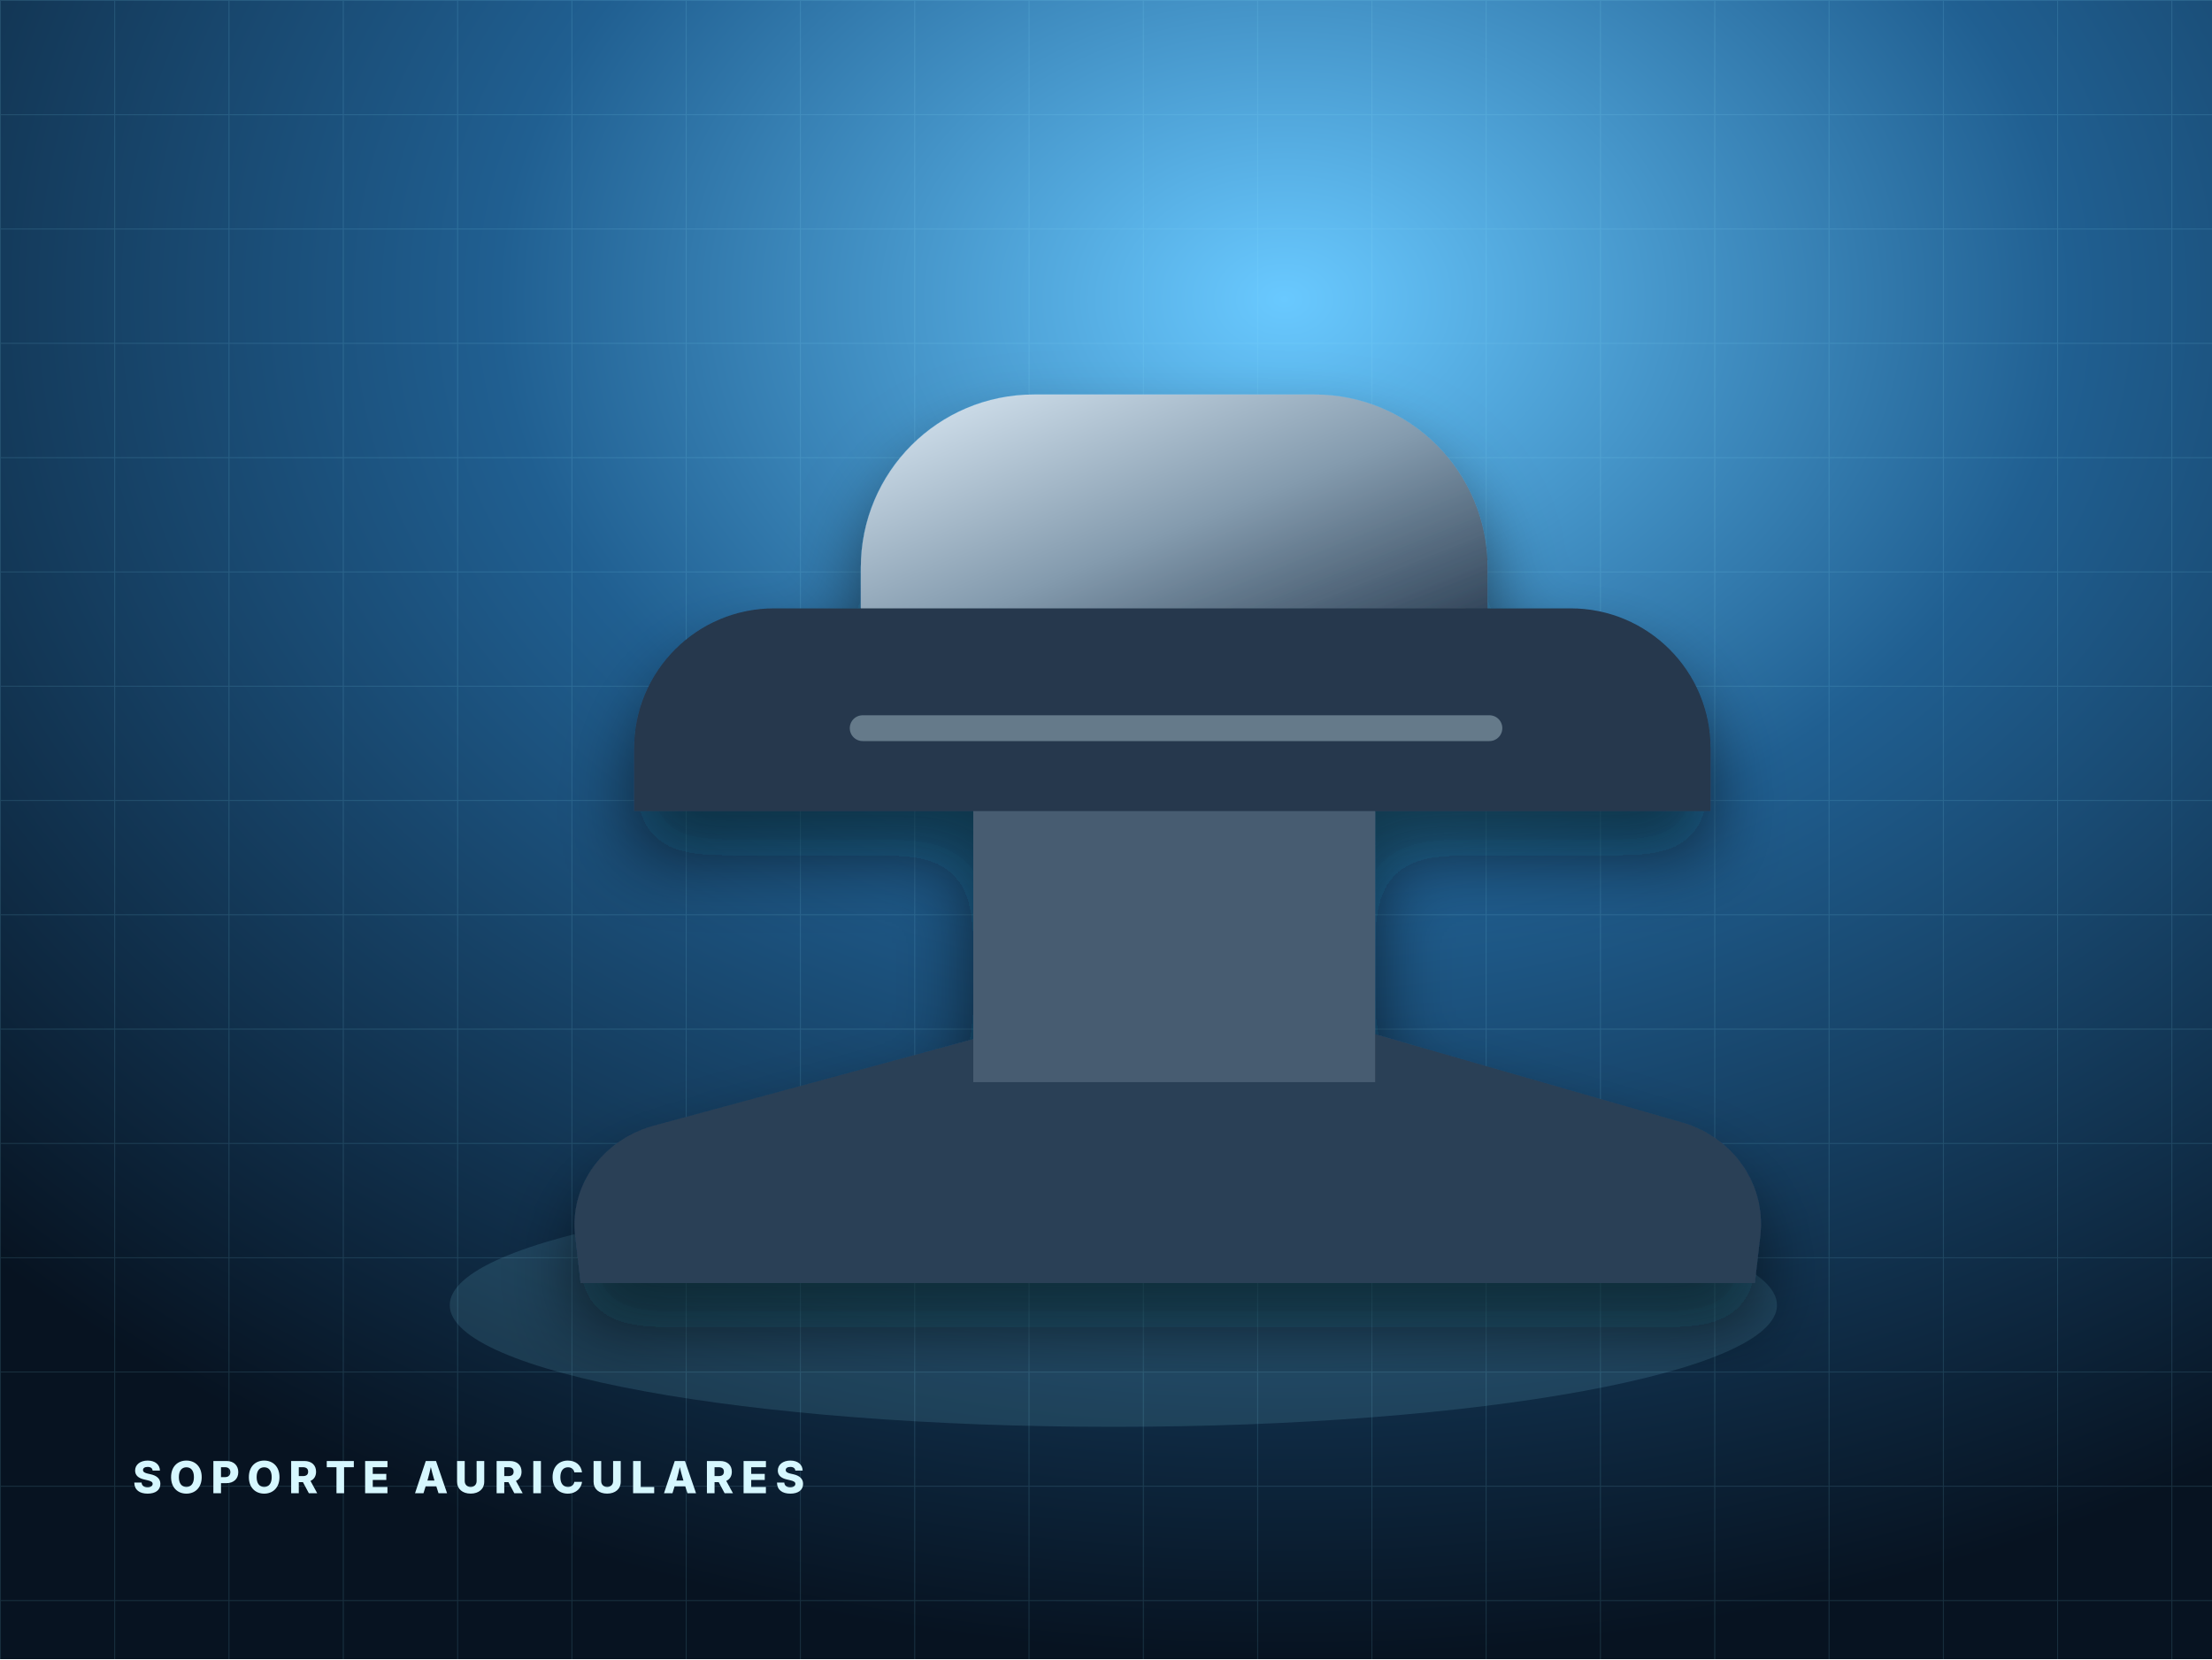
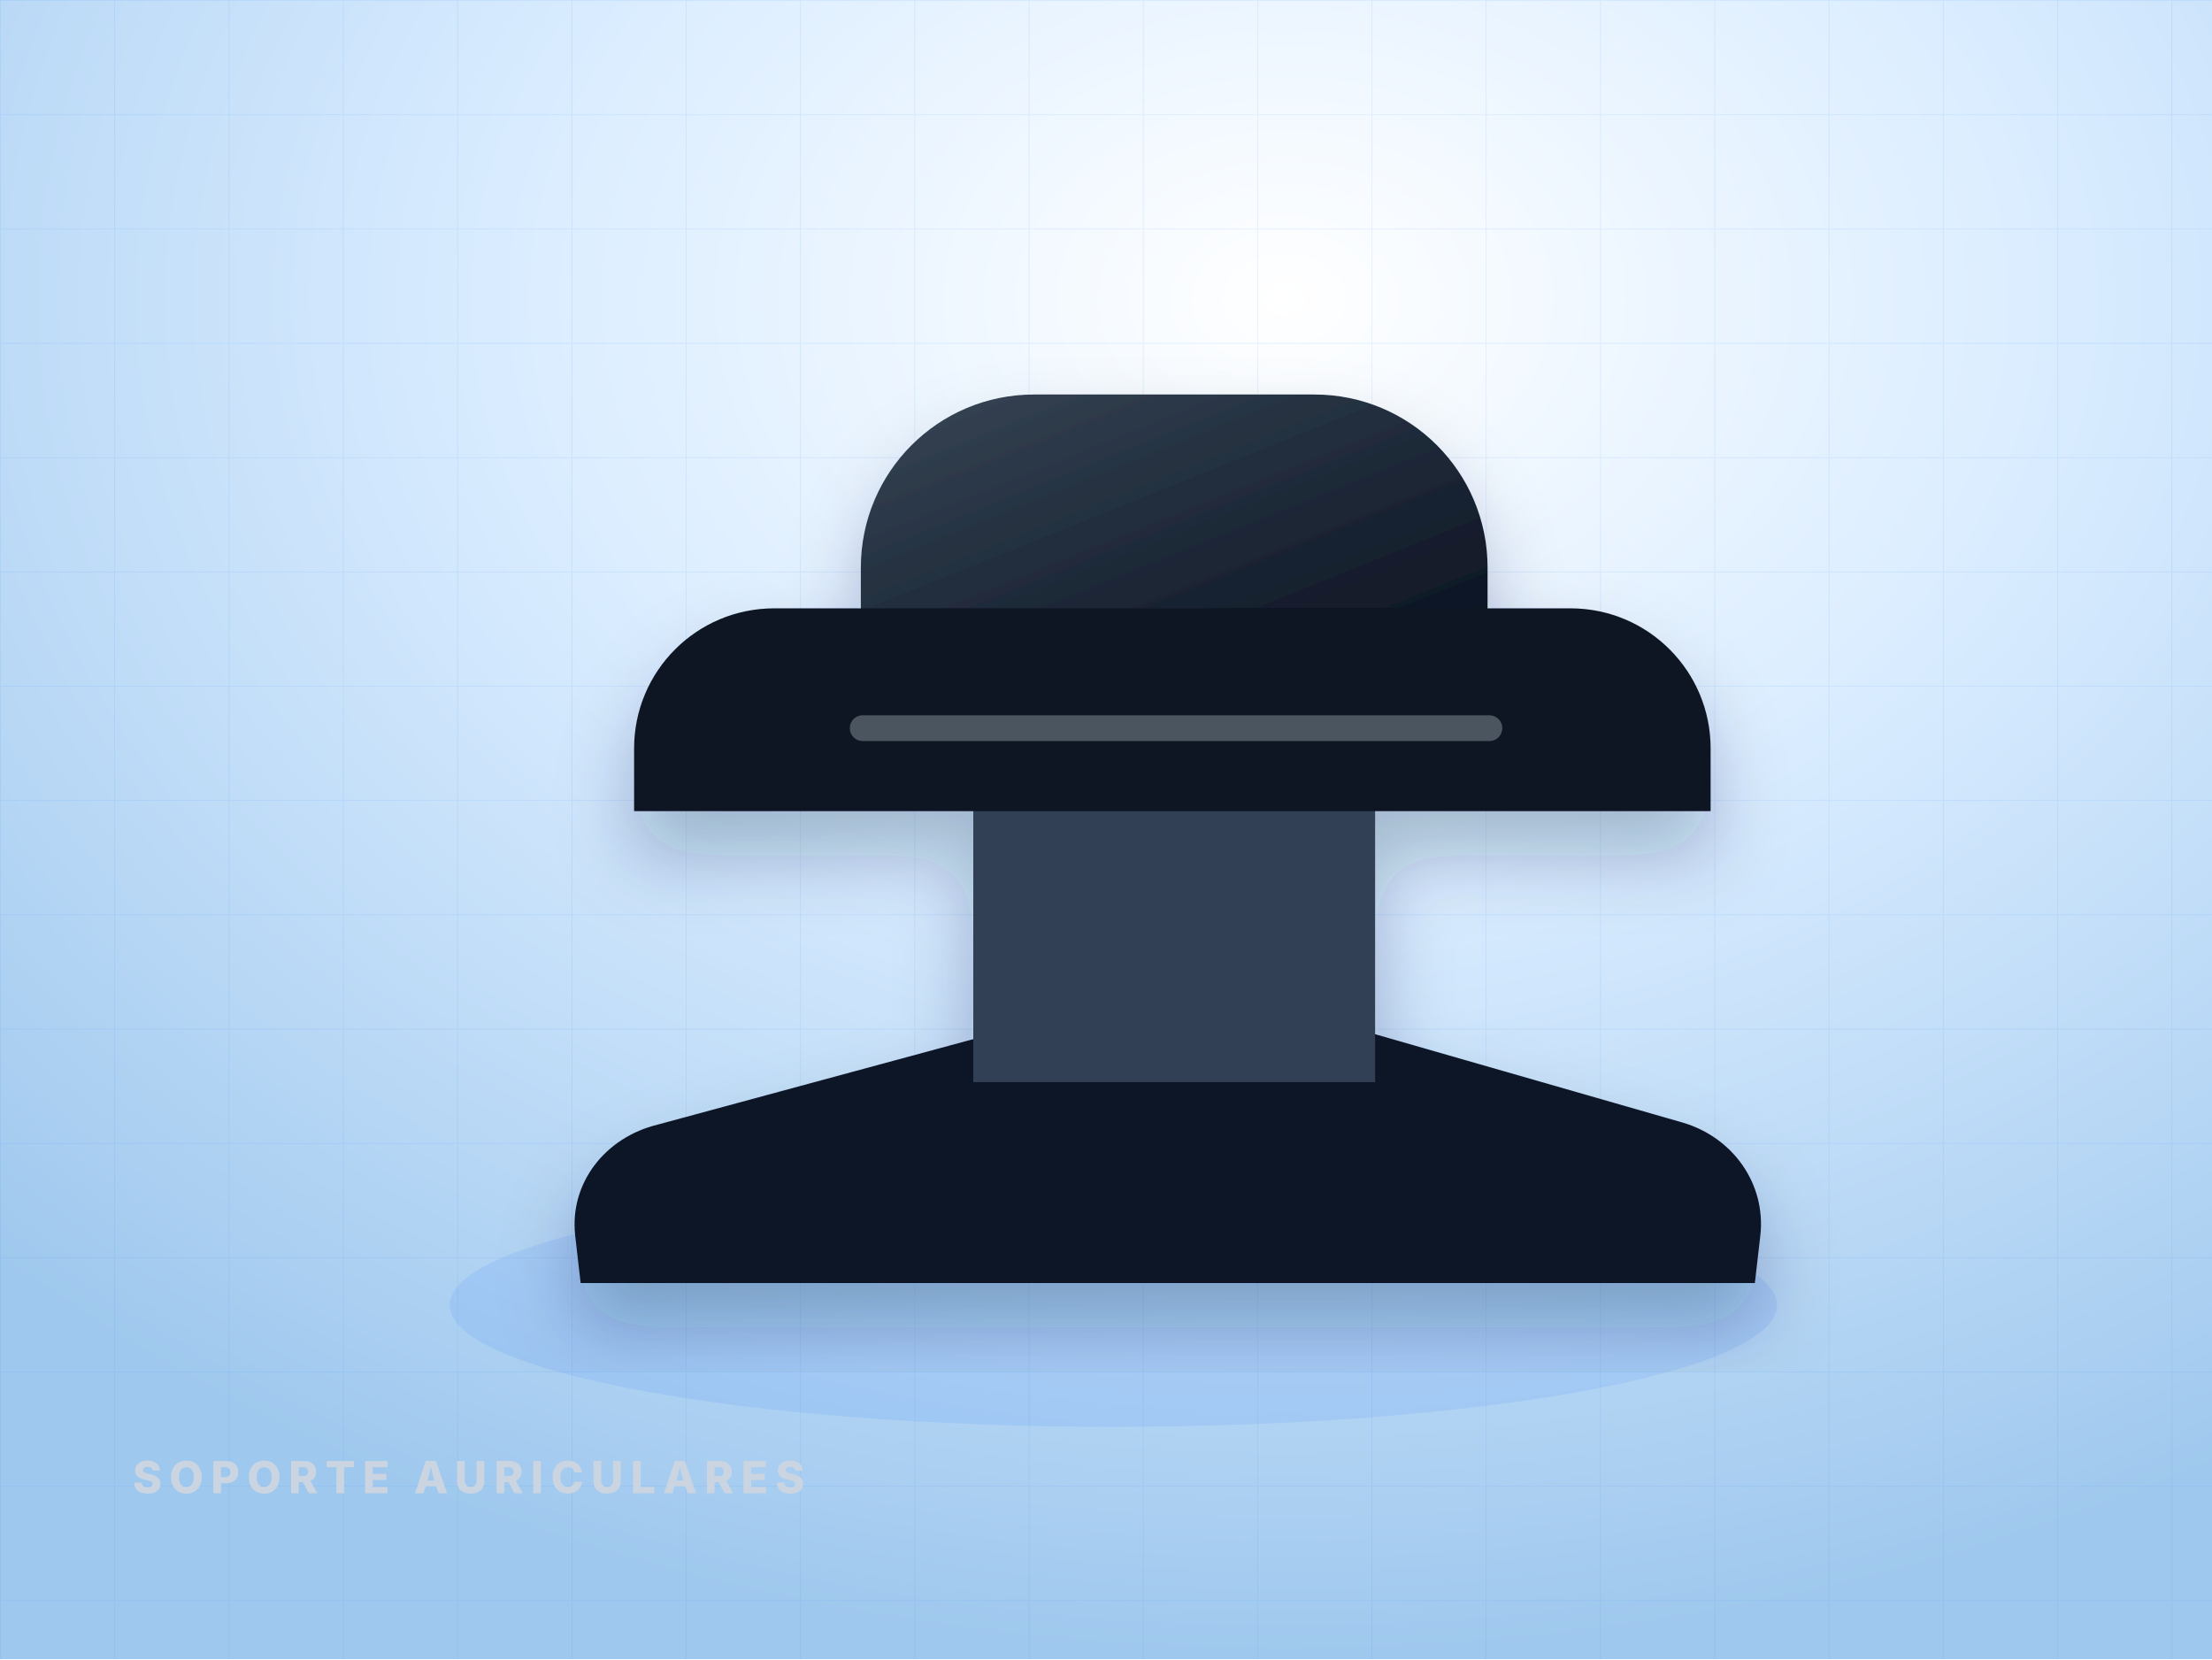
<svg xmlns="http://www.w3.org/2000/svg" viewBox="0 0 1200 900" role="img" aria-label="Soporte para auriculares estable y configurable">
  <defs>
    <radialGradient id="bg" cx="58%" cy="18%" r="82%">
-       <stop offset="0" stop-color="#69c9ff" />
-       <stop offset=".43" stop-color="#205f91" />
-       <stop offset="1" stop-color="#071321" />
+       <stop offset="0" stop-color="#ffffff" />
+       <stop offset=".43" stop-color="#d9ecff" />
+       <stop offset="1" stop-color="#9fc8ee" />
    </radialGradient>
    <linearGradient id="body" x1="0" y1="0" x2="1" y2="1">
-       <stop offset="0" stop-color="#dceaf5" />
-       <stop offset=".52" stop-color="#849bae" />
-       <stop offset="1" stop-color="#26394e" />
+       <stop offset="0" stop-color="#384556" />
+       <stop offset=".52" stop-color="#1f2b3a" />
+       <stop offset="1" stop-color="#0b1220" />
    </linearGradient>
    <filter id="shadow">
-       <feDropShadow dx="0" dy="24" stdDeviation="20" flood-color="#020817" flood-opacity=".6" />
+       <feDropShadow dx="0" dy="24" stdDeviation="20" flood-color="#0b2545" flood-opacity=".26" />
    </filter>
    <pattern id="grid" width="62" height="62" patternUnits="userSpaceOnUse">
-       <path d="M62 0H0v62" fill="none" stroke="#8be9ff" stroke-opacity=".13" />
+       <path d="M62 0H0v62" fill="none" stroke="#3b82f6" stroke-opacity=".10" />
    </pattern>
  </defs>
  <rect width="1200" height="900" fill="url(#bg)" />
  <rect width="1200" height="900" fill="url(#grid)" />
-   <ellipse cx="604" cy="708" rx="360" ry="66" fill="#8be9ff" opacity=".13" />
+   <ellipse cx="604" cy="708" rx="360" ry="66" fill="#3b82f6" opacity=".13" />
  <g filter="url(#shadow)">
-     <path d="M357 610 645 532l268 77c27 8 45 33 42 61l-3 26H315l-3-26c-3-28 16-53 45-60Z" fill="#2c4056" />
+     <path d="M357 610 645 532l268 77c27 8 45 33 42 61l-3 26H315l-3-26c-3-28 16-53 45-60Z" fill="#101827" />
    <path d="M561 214h152c52 0 94 42 94 94v42H467v-42c0-52 42-94 94-94Z" fill="url(#body)" />
-     <path d="M528 340h218v247H528Z" fill="#465c71" />
-     <path d="M420 330h432c42 0 76 34 76 76v34H344v-34c0-42 34-76 76-76Z" fill="#26394e" />
-     <path d="M468 395h340" stroke="#dff8ff" stroke-opacity=".34" stroke-width="14" stroke-linecap="round" />
+     <path d="M528 340h218v247H528Z" fill="#334155" />
+     <path d="M420 330h432c42 0 76 34 76 76v34H344v-34c0-42 34-76 76-76Z" fill="#0b1220" />
+     <path d="M468 395h340" stroke="#cbd5e1" stroke-opacity=".34" stroke-width="14" stroke-linecap="round" />
  </g>
-   <text x="72" y="810" fill="#d6f7ff" font-family="Inter,Arial,sans-serif" font-size="24" font-weight="800" letter-spacing="4">SOPORTE AURICULARES</text>
+   <text x="72" y="810" fill="#cbd5e1" font-family="Inter,Arial,sans-serif" font-size="24" font-weight="800" letter-spacing="4">SOPORTE AURICULARES</text>
</svg>
